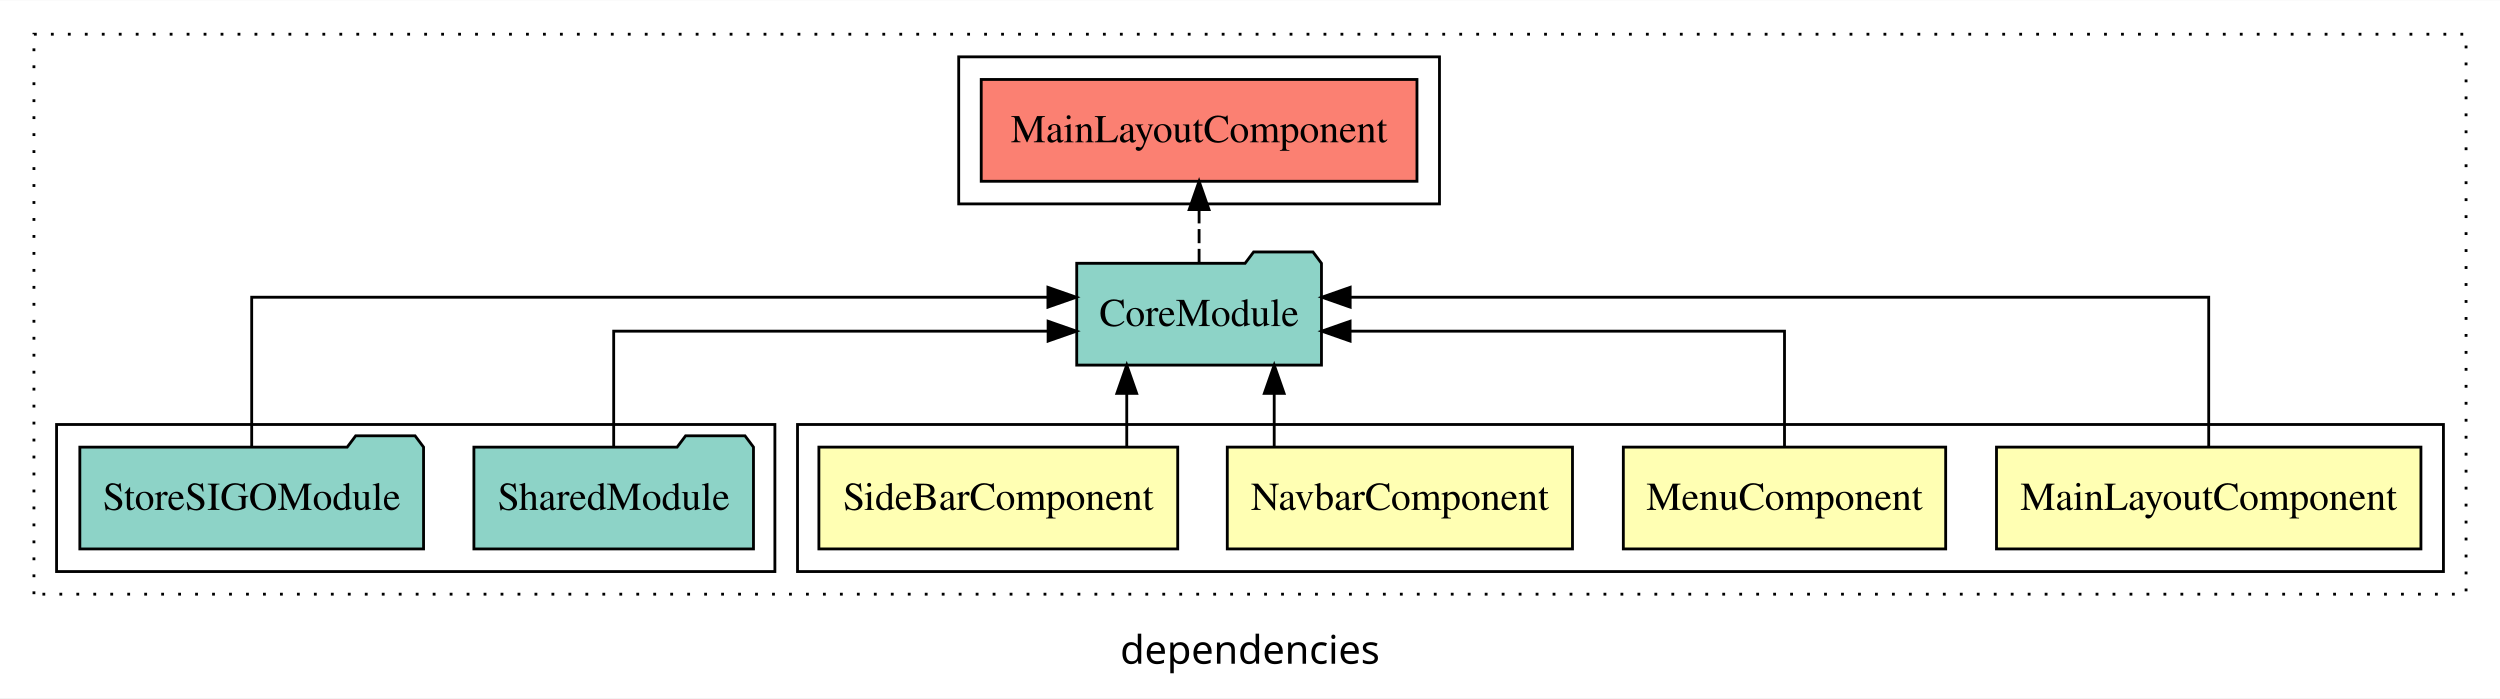
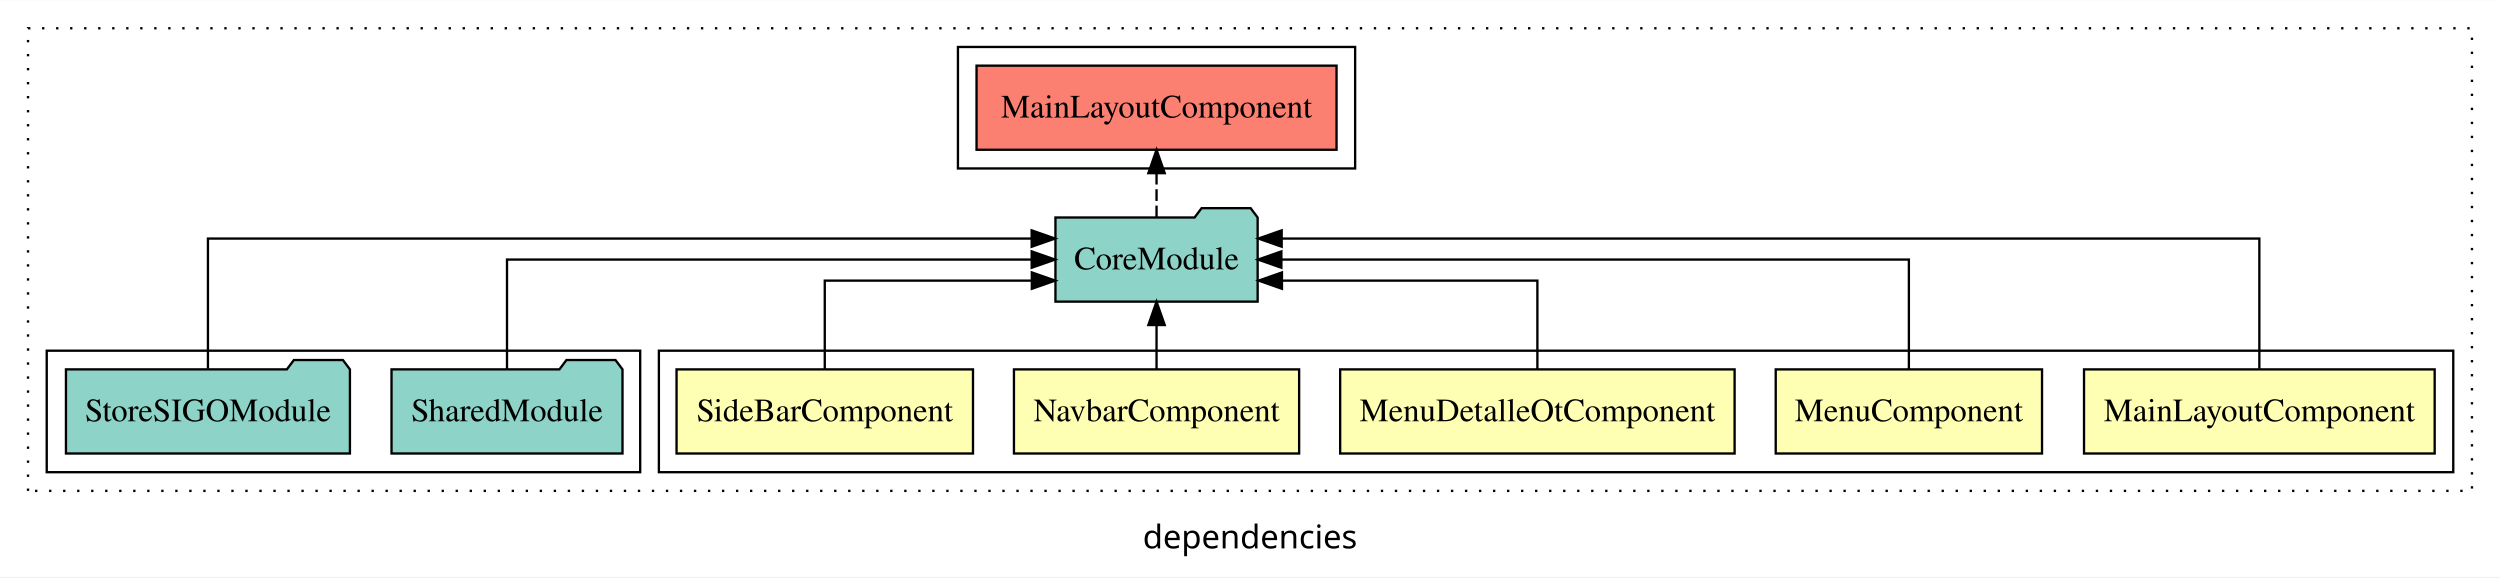
- <svg xmlns="http://www.w3.org/2000/svg" width="884pt" height="247pt" viewBox="0.00 0.00 884.00 246.80">
+ <svg xmlns="http://www.w3.org/2000/svg" width="1070pt" height="247pt" viewBox="0.00 0.00 1070.00 246.80">
  <g id="graph0" class="graph" transform="scale(1 1) rotate(0) translate(4 242.8)">
-     <polygon fill="white" stroke="transparent" points="-4,4 -4,-242.8 880,-242.8 880,4 -4,4" />
-     <text text-anchor="middle" x="438" y="-8.2" font-family="sans-serif" font-size="14.00">dependencies</text>
+     <polygon fill="white" stroke="transparent" points="-4,4 -4,-242.8 1066,-242.8 1066,4 -4,4" />
+     <text text-anchor="middle" x="531" y="-8.2" font-family="sans-serif" font-size="14.00">dependencies</text>
    <g id="clust1" class="cluster">
-       <polygon fill="none" stroke="black" stroke-dasharray="1,5" points="8,-32.8 8,-230.8 868,-230.8 868,-32.8 8,-32.8" />
+       <polygon fill="none" stroke="black" stroke-dasharray="1,5" points="8,-32.8 8,-230.8 1054,-230.8 1054,-32.8 8,-32.8" />
    </g>
    <g id="clust2" class="cluster">
-       <polygon fill="none" stroke="black" points="278,-40.8 278,-92.8 860,-92.8 860,-40.8 278,-40.8" />
+       <polygon fill="none" stroke="black" points="278,-40.8 278,-92.8 1046,-92.8 1046,-40.8 278,-40.8" />
+     </g>
+     <g id="clust9" class="cluster">
+       <polygon fill="none" stroke="black" points="406,-170.8 406,-222.8 576,-222.8 576,-170.8 406,-170.8" />
    </g>
    <g id="clust8" class="cluster">
-       <polygon fill="none" stroke="black" points="335,-170.8 335,-222.8 505,-222.8 505,-170.8 335,-170.8" />
-     </g>
-     <g id="clust7" class="cluster">
      <polygon fill="none" stroke="black" points="16,-40.8 16,-92.8 270,-92.8 270,-40.8 16,-40.8" />
    </g>
    <g id="node1" class="node">
-       <polygon fill="#ffffb3" stroke="black" points="852.04,-84.8 701.96,-84.8 701.96,-48.8 852.04,-48.8 852.04,-84.8" />
-       <text text-anchor="middle" x="777" y="-62.6" font-family="Times,serif" font-size="14.00">MainLayoutComponent</text>
+       <polygon fill="#ffffb3" stroke="black" points="1038.04,-84.8 887.96,-84.8 887.96,-48.8 1038.04,-48.8 1038.04,-84.8" />
+       <text text-anchor="middle" x="963" y="-62.6" font-family="Times,serif" font-size="14.00">MainLayoutComponent</text>
    </g>
-     <g id="node5" class="node">
-       <polygon fill="#8dd3c7" stroke="black" points="463.27,-149.8 460.27,-153.8 439.27,-153.8 436.27,-149.8 376.73,-149.8 376.73,-113.8 463.27,-113.8 463.27,-149.8" />
-       <text text-anchor="middle" x="420" y="-127.6" font-family="Times,serif" font-size="14.00">CoreModule</text>
+     <g id="node6" class="node">
+       <polygon fill="#8dd3c7" stroke="black" points="534.27,-149.8 531.27,-153.8 510.27,-153.8 507.27,-149.8 447.73,-149.8 447.73,-113.8 534.27,-113.8 534.27,-149.8" />
+       <text text-anchor="middle" x="491" y="-127.6" font-family="Times,serif" font-size="14.00">CoreModule</text>
    </g>
    <g id="edge1" class="edge">
-       <path fill="none" stroke="black" d="M777,-85.08C777,-106.12 777,-137.8 777,-137.8 777,-137.8 473.42,-137.8 473.42,-137.8" />
-       <polygon fill="black" stroke="black" points="473.42,-134.3 463.42,-137.8 473.42,-141.3 473.42,-134.3" />
+       <path fill="none" stroke="black" d="M963,-85.09C963,-107.01 963,-140.8 963,-140.8 963,-140.8 544.56,-140.8 544.56,-140.8" />
+       <polygon fill="black" stroke="black" points="544.56,-137.3 534.56,-140.8 544.56,-144.3 544.56,-137.3" />
    </g>
    <g id="node2" class="node">
-       <polygon fill="#ffffb3" stroke="black" points="683.99,-84.8 570.01,-84.8 570.01,-48.8 683.99,-48.8 683.99,-84.8" />
-       <text text-anchor="middle" x="627" y="-62.6" font-family="Times,serif" font-size="14.00">MenuComponent</text>
+       <polygon fill="#ffffb3" stroke="black" points="869.99,-84.8 756.01,-84.8 756.01,-48.8 869.99,-48.8 869.99,-84.8" />
+       <text text-anchor="middle" x="813" y="-62.6" font-family="Times,serif" font-size="14.00">MenuComponent</text>
    </g>
    <g id="edge2" class="edge">
-       <path fill="none" stroke="black" d="M627,-84.82C627,-102.17 627,-125.8 627,-125.8 627,-125.8 473.39,-125.8 473.39,-125.8" />
-       <polygon fill="black" stroke="black" points="473.39,-122.3 463.39,-125.8 473.39,-129.3 473.39,-122.3" />
+       <path fill="none" stroke="black" d="M813,-84.91C813,-104.14 813,-131.8 813,-131.8 813,-131.8 544.43,-131.8 544.43,-131.8" />
+       <polygon fill="black" stroke="black" points="544.43,-128.3 534.43,-131.8 544.43,-135.3 544.43,-128.3" />
    </g>
    <g id="node3" class="node">
+       <polygon fill="#ffffb3" stroke="black" points="738.41,-84.8 569.59,-84.8 569.59,-48.8 738.41,-48.8 738.41,-84.8" />
+       <text text-anchor="middle" x="654" y="-62.6" font-family="Times,serif" font-size="14.00">MenuDetalleOtComponent</text>
+     </g>
+     <g id="edge3" class="edge">
+       <path fill="none" stroke="black" d="M654,-84.83C654,-101.2 654,-122.8 654,-122.8 654,-122.8 544.68,-122.8 544.68,-122.8" />
+       <polygon fill="black" stroke="black" points="544.68,-119.3 534.68,-122.8 544.68,-126.3 544.68,-119.3" />
+     </g>
+     <g id="node4" class="node">
      <polygon fill="#ffffb3" stroke="black" points="552.03,-84.8 429.97,-84.8 429.97,-48.8 552.03,-48.8 552.03,-84.8" />
      <text text-anchor="middle" x="491" y="-62.6" font-family="Times,serif" font-size="14.00">NavbarComponent</text>
    </g>
-     <g id="edge3" class="edge">
-       <path fill="none" stroke="black" d="M446.56,-84.91C446.56,-84.91 446.56,-103.79 446.56,-103.79" />
-       <polygon fill="black" stroke="black" points="443.06,-103.79 446.56,-113.79 450.06,-103.79 443.06,-103.79" />
+     <g id="edge4" class="edge">
+       <path fill="none" stroke="black" d="M491,-84.91C491,-84.91 491,-103.79 491,-103.79" />
+       <polygon fill="black" stroke="black" points="487.5,-103.79 491,-113.79 494.5,-103.79 487.5,-103.79" />
    </g>
-     <g id="node4" class="node">
+     <g id="node5" class="node">
      <polygon fill="#ffffb3" stroke="black" points="412.44,-84.8 285.56,-84.8 285.56,-48.8 412.44,-48.8 412.44,-84.8" />
      <text text-anchor="middle" x="349" y="-62.6" font-family="Times,serif" font-size="14.00">SideBarComponent</text>
    </g>
-     <g id="edge4" class="edge">
-       <path fill="none" stroke="black" d="M394.42,-84.91C394.42,-84.91 394.42,-103.79 394.42,-103.79" />
-       <polygon fill="black" stroke="black" points="390.92,-103.79 394.42,-113.79 397.92,-103.79 390.92,-103.79" />
+     <g id="edge5" class="edge">
+       <path fill="none" stroke="black" d="M349,-84.83C349,-101.2 349,-122.8 349,-122.8 349,-122.8 437.62,-122.8 437.62,-122.8" />
+       <polygon fill="black" stroke="black" points="437.62,-126.3 447.62,-122.8 437.62,-119.3 437.62,-126.3" />
    </g>
-     <g id="node8" class="node">
-       <polygon fill="#fb8072" stroke="black" points="497.04,-214.8 342.96,-214.8 342.96,-178.8 497.04,-178.8 497.04,-214.8" />
-       <text text-anchor="middle" x="420" y="-192.6" font-family="Times,serif" font-size="14.00">MainLayoutComponent </text>
+     <g id="node9" class="node">
+       <polygon fill="#fb8072" stroke="black" points="568.04,-214.8 413.96,-214.8 413.96,-178.8 568.04,-178.8 568.04,-214.8" />
+       <text text-anchor="middle" x="491" y="-192.6" font-family="Times,serif" font-size="14.00">MainLayoutComponent </text>
    </g>
-     <g id="edge7" class="edge">
-       <path fill="none" stroke="black" stroke-dasharray="5,2" d="M420,-149.91C420,-149.91 420,-168.79 420,-168.79" />
-       <polygon fill="black" stroke="black" points="416.5,-168.79 420,-178.79 423.5,-168.79 416.5,-168.79" />
+     <g id="edge8" class="edge">
+       <path fill="none" stroke="black" stroke-dasharray="5,2" d="M491,-149.91C491,-149.91 491,-168.79 491,-168.79" />
+       <polygon fill="black" stroke="black" points="487.5,-168.79 491,-178.79 494.5,-168.79 487.5,-168.79" />
    </g>
-     <g id="node6" class="node">
+     <g id="node7" class="node">
      <polygon fill="#8dd3c7" stroke="black" points="262.43,-84.8 259.43,-88.8 238.43,-88.8 235.43,-84.8 163.57,-84.8 163.57,-48.8 262.43,-48.8 262.43,-84.8" />
      <text text-anchor="middle" x="213" y="-62.6" font-family="Times,serif" font-size="14.00">SharedModule</text>
    </g>
-     <g id="edge5" class="edge">
-       <path fill="none" stroke="black" d="M213,-84.82C213,-102.17 213,-125.8 213,-125.8 213,-125.8 366.61,-125.8 366.61,-125.8" />
-       <polygon fill="black" stroke="black" points="366.61,-129.3 376.61,-125.8 366.61,-122.3 366.61,-129.3" />
+     <g id="edge6" class="edge">
+       <path fill="none" stroke="black" d="M213,-84.91C213,-104.14 213,-131.8 213,-131.8 213,-131.8 437.56,-131.8 437.56,-131.8" />
+       <polygon fill="black" stroke="black" points="437.56,-135.3 447.56,-131.8 437.56,-128.3 437.56,-135.3" />
    </g>
-     <g id="node7" class="node">
+     <g id="node8" class="node">
      <polygon fill="#8dd3c7" stroke="black" points="145.77,-84.8 142.77,-88.8 121.77,-88.8 118.77,-84.8 24.23,-84.8 24.23,-48.8 145.77,-48.8 145.77,-84.8" />
      <text text-anchor="middle" x="85" y="-62.6" font-family="Times,serif" font-size="14.00">StoreSIGOModule</text>
    </g>
-     <g id="edge6" class="edge">
-       <path fill="none" stroke="black" d="M85,-85.08C85,-106.12 85,-137.8 85,-137.8 85,-137.8 366.55,-137.8 366.55,-137.8" />
-       <polygon fill="black" stroke="black" points="366.55,-141.3 376.55,-137.8 366.55,-134.3 366.55,-141.3" />
+     <g id="edge7" class="edge">
+       <path fill="none" stroke="black" d="M85,-85.09C85,-107.01 85,-140.8 85,-140.8 85,-140.8 437.55,-140.8 437.55,-140.8" />
+       <polygon fill="black" stroke="black" points="437.55,-144.3 447.55,-140.8 437.55,-137.3 437.55,-144.3" />
    </g>
  </g>
</svg>
